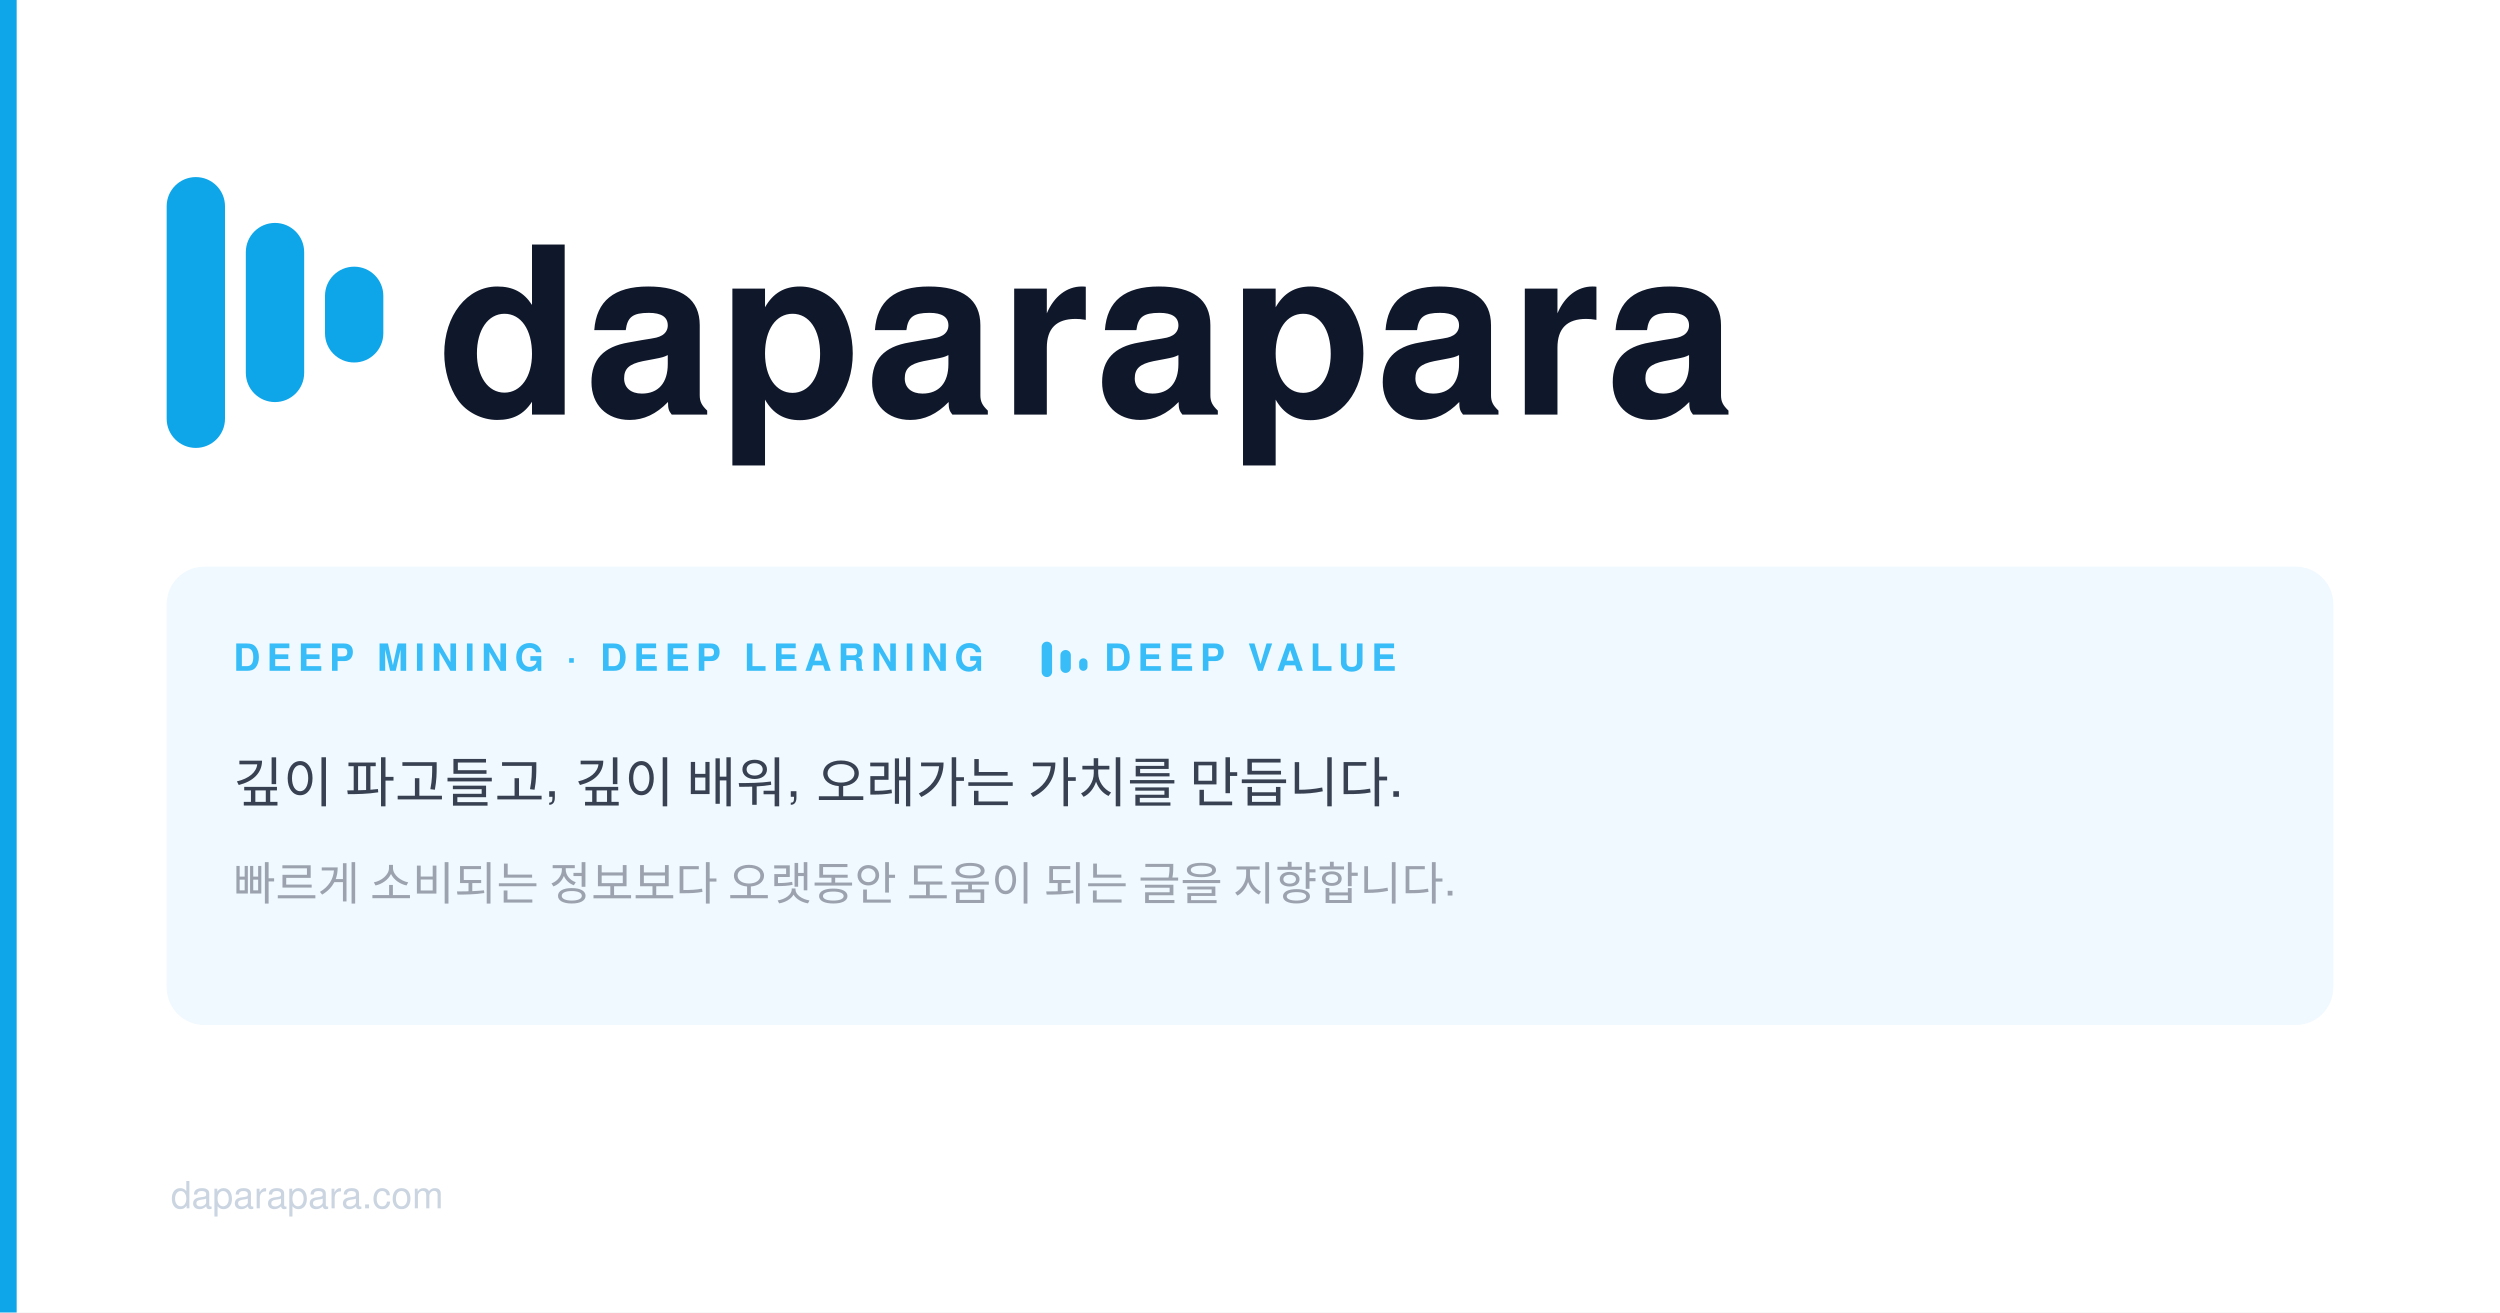
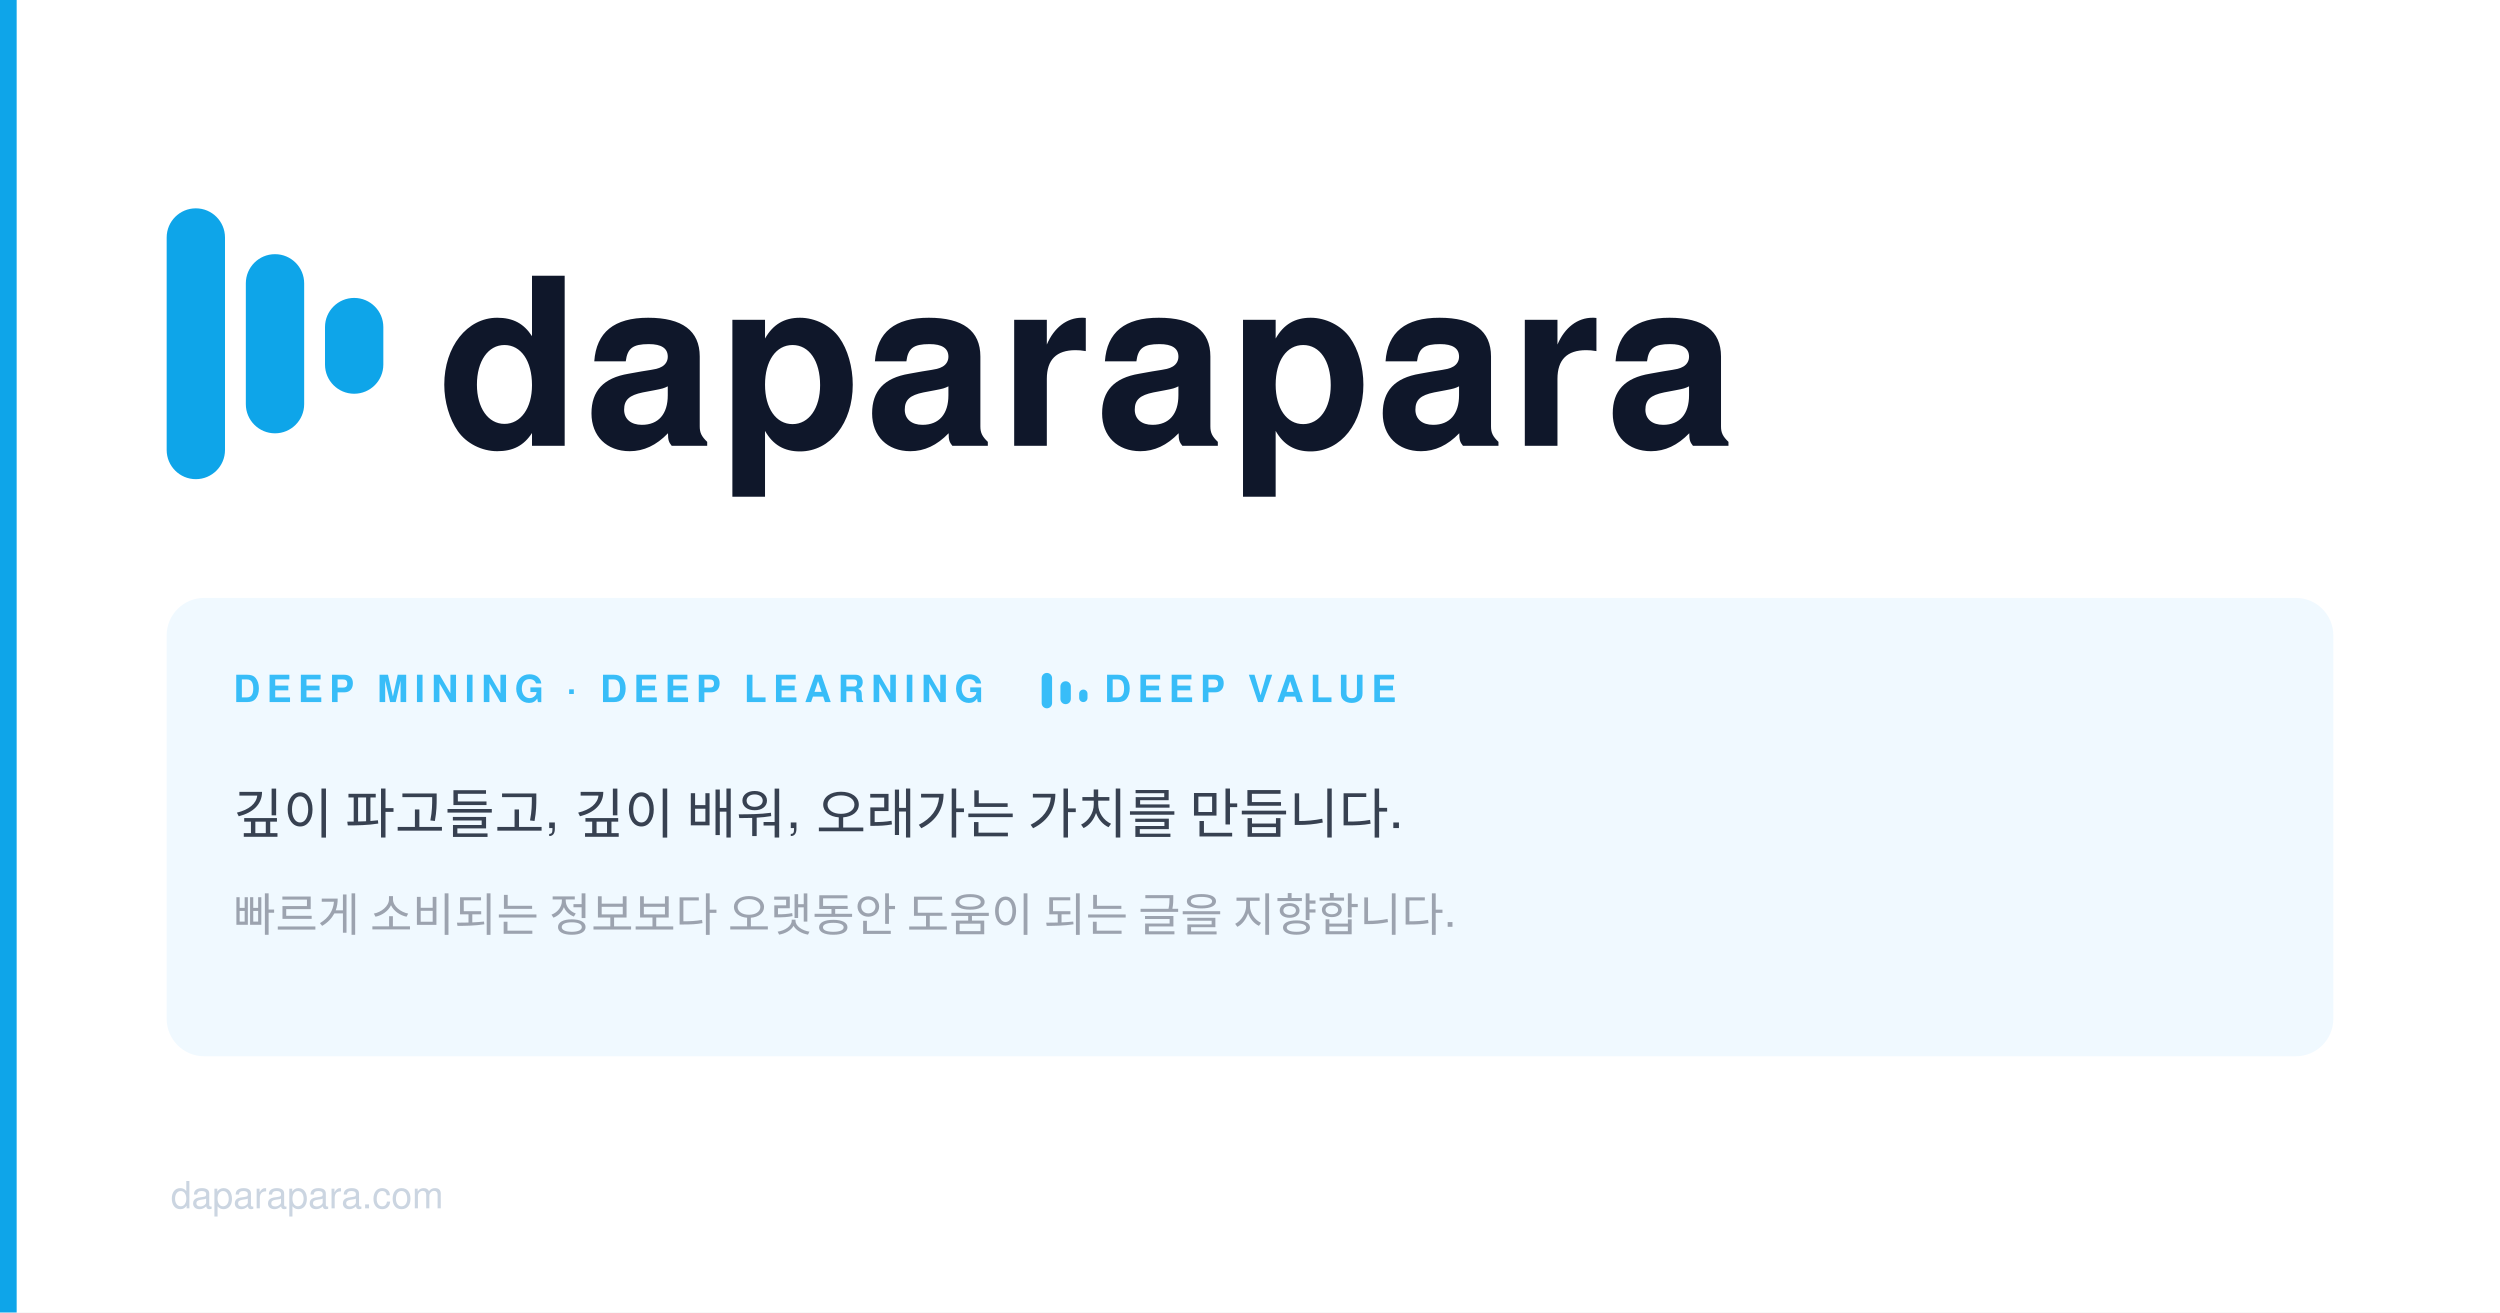
<svg xmlns="http://www.w3.org/2000/svg" viewBox="0 0 1200 630" width="1200" height="630">
  <rect width="1200" height="630" fill="#ffffff" />
  <rect x="0" y="0" width="8" height="630" fill="#0ea5e9" />
-   <rect x="80" y="85" width="28" height="130" rx="14" fill="#0ea5e9" />
-   <rect x="118" y="107" width="28" height="86" rx="14" fill="#0ea5e9" />
-   <rect x="156" y="128" width="28" height="46" rx="14" fill="#0ea5e9" />
-   <text x="210" y="199" font-family="-apple-system, BlinkMacSystemFont, 'Segoe UI', Helvetica, Arial, sans-serif" font-size="112" font-weight="900" fill="#0f172a" letter-spacing="2">daparapara</text>
-   <rect x="80" y="272" width="1040" height="220" rx="18" fill="#f0f9ff" />
-   <text x="112" y="322" font-family="-apple-system, BlinkMacSystemFont, 'Segoe UI', Helvetica, Arial, sans-serif" font-size="18" font-weight="600" fill="#38bdf8" letter-spacing="3">DEEP MINING · DEEP LEARNING</text>
-   <rect x="500" y="308" width="5" height="17" rx="2.5" fill="#38bdf8" />
-   <rect x="509" y="312" width="5" height="11" rx="2.5" fill="#38bdf8" />
-   <rect x="518" y="316" width="4" height="6" rx="2" fill="#38bdf8" />
-   <text x="530" y="322" font-family="-apple-system, BlinkMacSystemFont, 'Segoe UI', Helvetica, Arial, sans-serif" font-size="18" font-weight="600" fill="#38bdf8" letter-spacing="3">DEEP VALUE</text>
-   <text x="112" y="385" font-family="-apple-system, BlinkMacSystemFont, 'Segoe UI', Helvetica, Arial, sans-serif" font-size="26" fill="#374151">깊이 파고들고, 깊이 배워, 오래가는 가치를 만듭니다.</text>
-   <text x="112" y="432" font-family="-apple-system, BlinkMacSystemFont, 'Segoe UI', Helvetica, Arial, sans-serif" font-size="22" fill="#9ca3af">빠르게 소비되는 정보보다 오랫동안 도움이 되는 글을 지향합니다.</text>
+   <rect x="80" y="100" width="28" height="130" rx="14" fill="#0ea5e9" />
+   <rect x="118" y="122" width="28" height="86" rx="14" fill="#0ea5e9" />
+   <rect x="156" y="143" width="28" height="46" rx="14" fill="#0ea5e9" />
+   <text x="210" y="214" font-family="-apple-system, BlinkMacSystemFont, 'Segoe UI', Helvetica, Arial, sans-serif" font-size="112" font-weight="900" fill="#0f172a" letter-spacing="2">daparapara</text>
+   <rect x="80" y="287" width="1040" height="220" rx="18" fill="#f0f9ff" />
+   <text x="112" y="337" font-family="-apple-system, BlinkMacSystemFont, 'Segoe UI', Helvetica, Arial, sans-serif" font-size="18" font-weight="600" fill="#38bdf8" letter-spacing="3">DEEP MINING · DEEP LEARNING</text>
+   <rect x="500" y="323" width="5" height="17" rx="2.5" fill="#38bdf8" />
+   <rect x="509" y="327" width="5" height="11" rx="2.5" fill="#38bdf8" />
+   <rect x="518" y="331" width="4" height="6" rx="2" fill="#38bdf8" />
+   <text x="530" y="337" font-family="-apple-system, BlinkMacSystemFont, 'Segoe UI', Helvetica, Arial, sans-serif" font-size="18" font-weight="600" fill="#38bdf8" letter-spacing="3">DEEP VALUE</text>
+   <text x="112" y="400" font-family="-apple-system, BlinkMacSystemFont, 'Segoe UI', Helvetica, Arial, sans-serif" font-size="26" fill="#374151">깊이 파고들고, 깊이 배워, 오래가는 가치를 만듭니다.</text>
+   <text x="112" y="447" font-family="-apple-system, BlinkMacSystemFont, 'Segoe UI', Helvetica, Arial, sans-serif" font-size="22" fill="#9ca3af">빠르게 소비되는 정보보다 오랫동안 도움이 되는 글을 지향합니다.</text>
  <text x="82" y="580" font-family="-apple-system, BlinkMacSystemFont, 'Segoe UI', Helvetica, Arial, sans-serif" font-size="18" fill="#cbd5e1">daparapara.com</text>
</svg>
